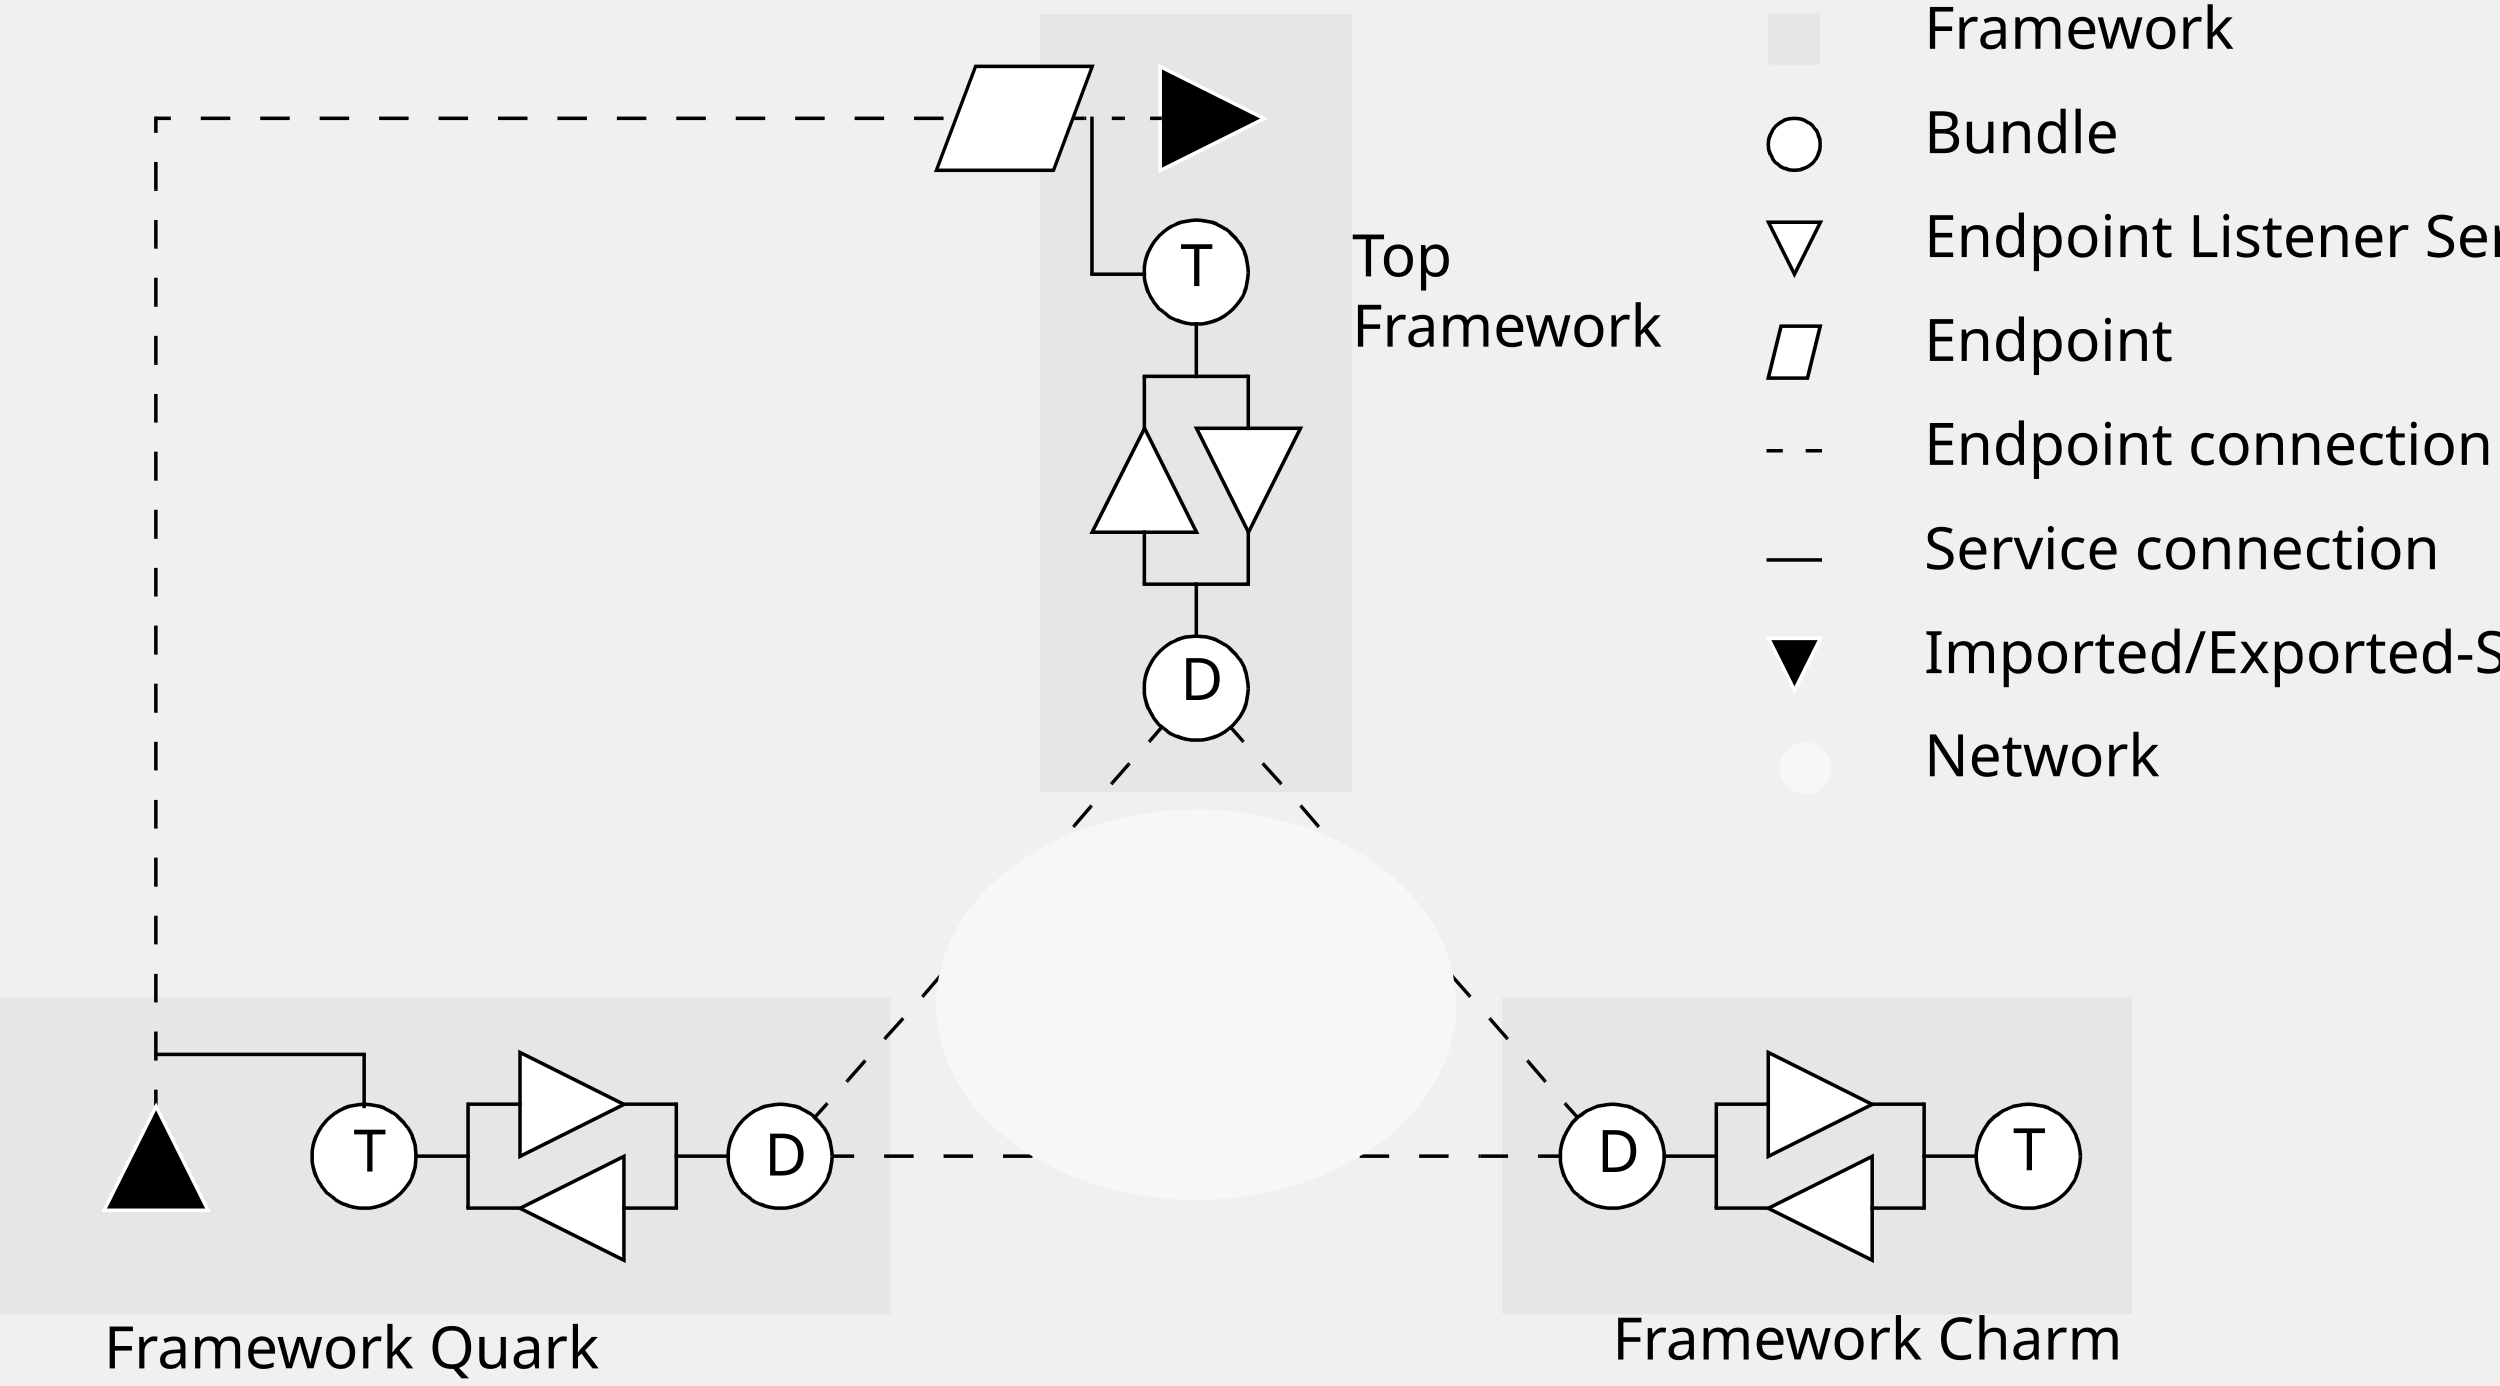
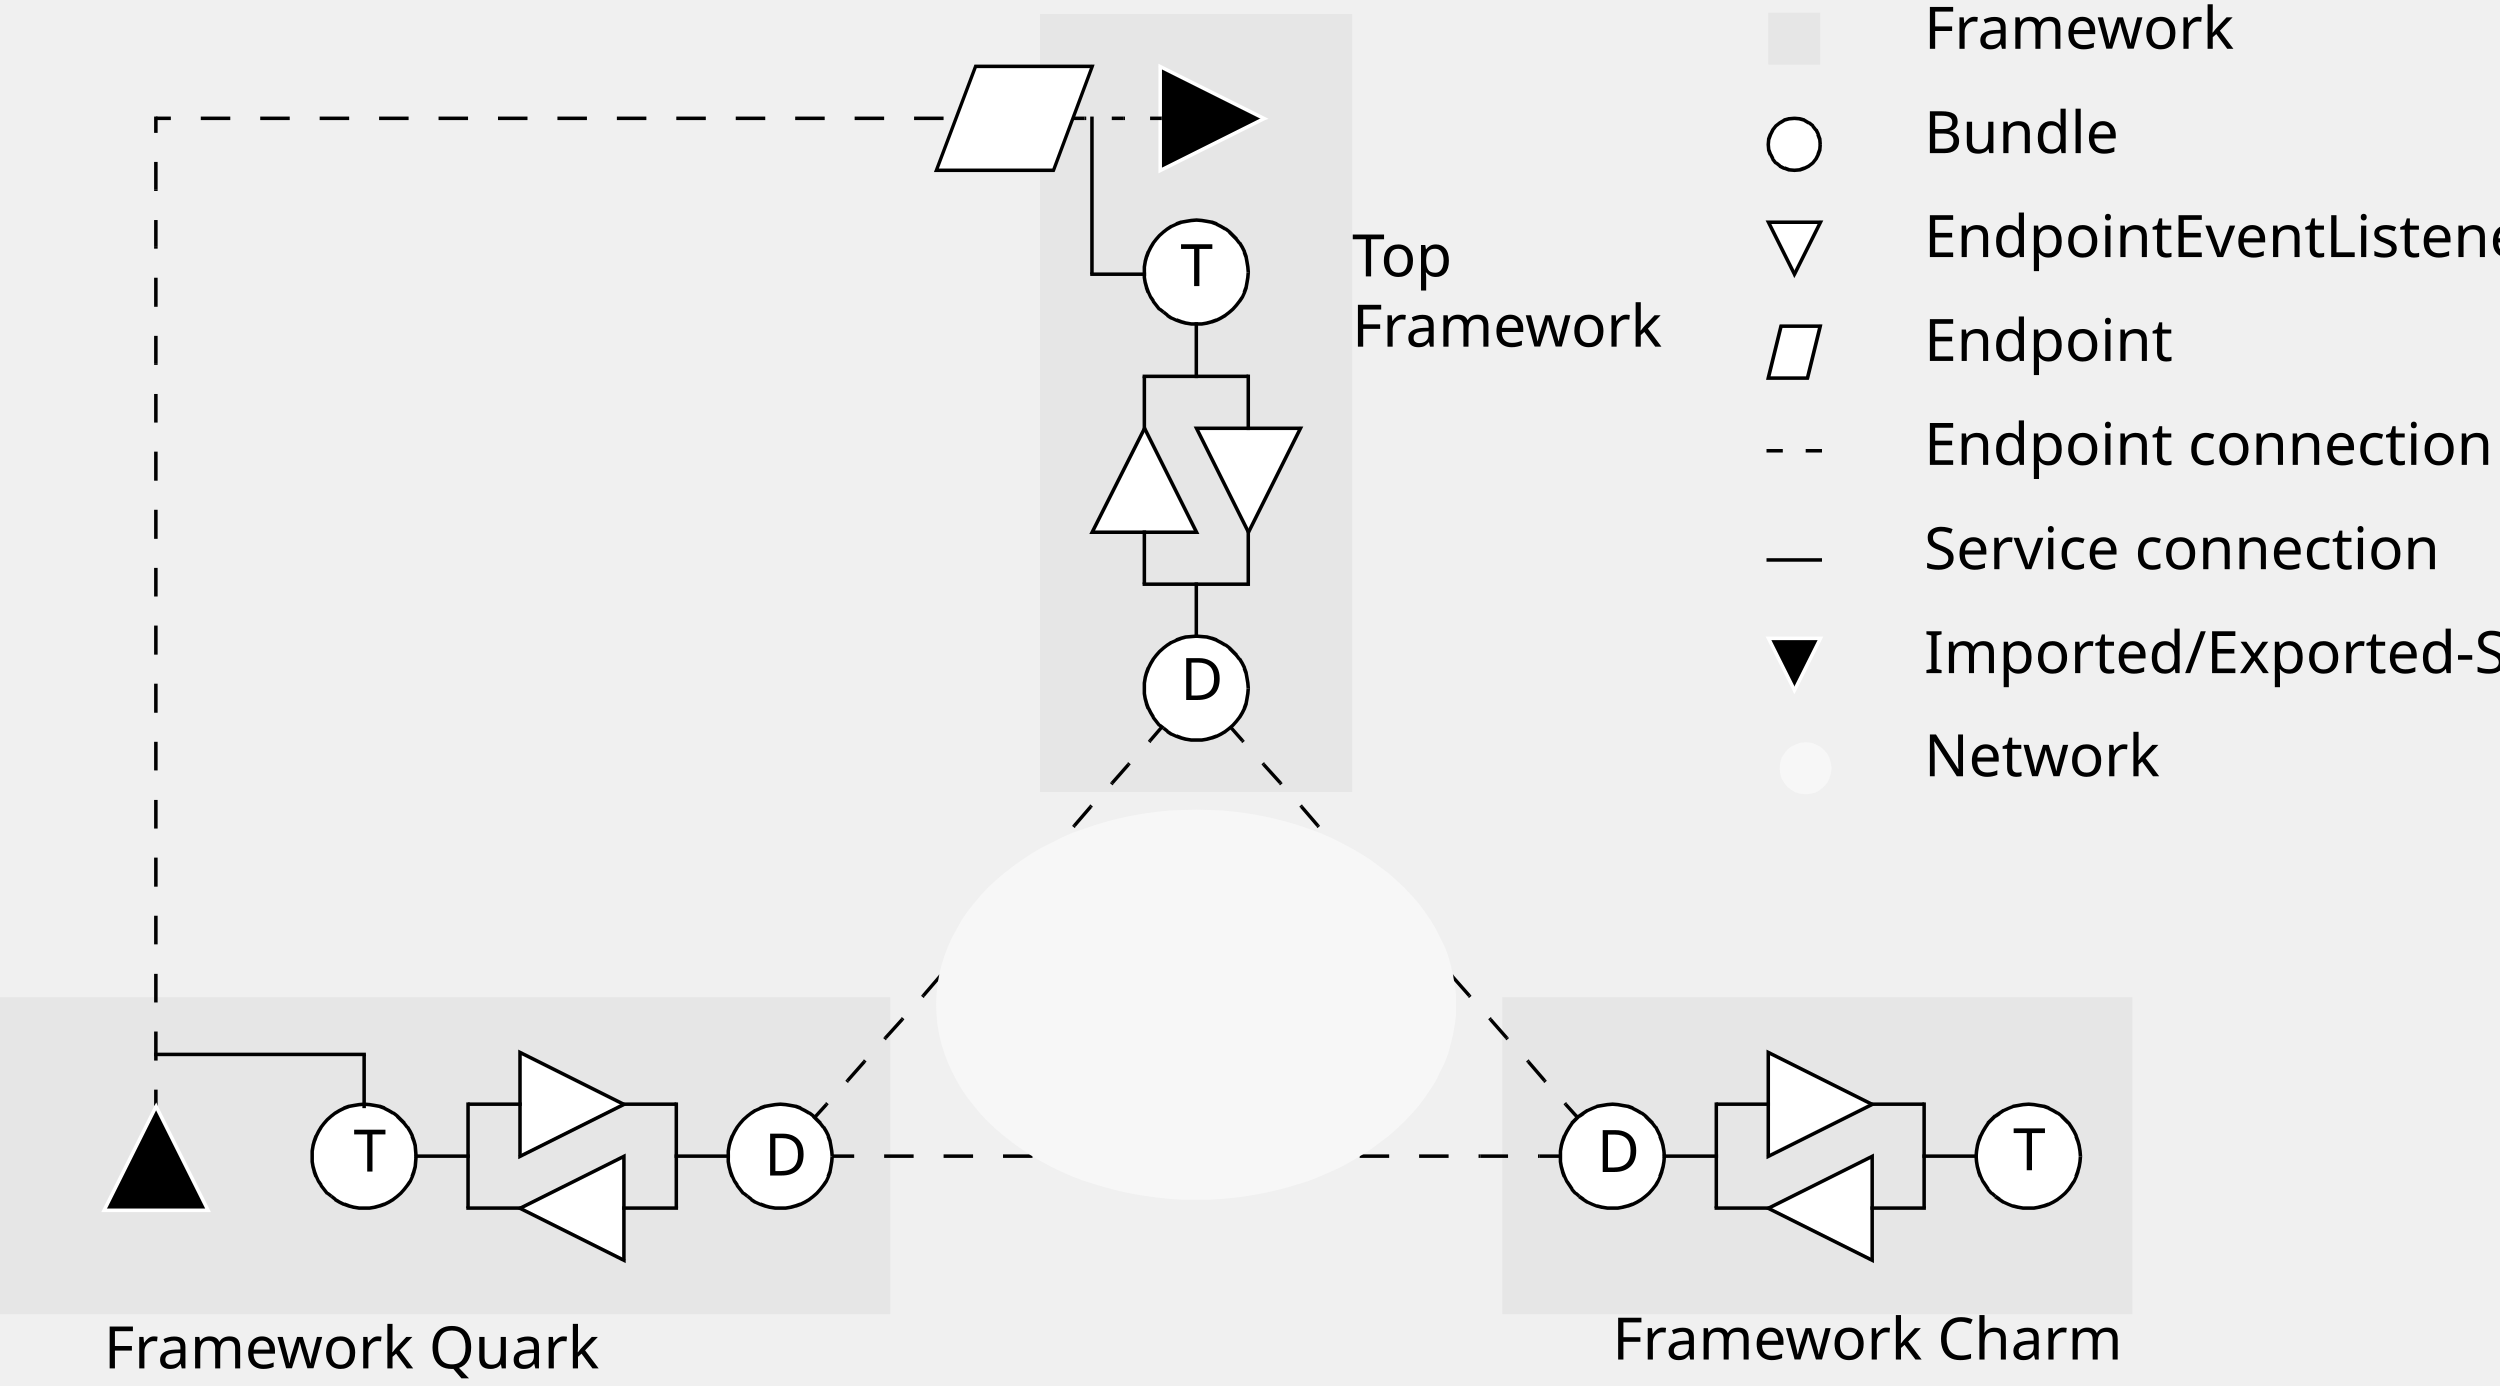
<svg xmlns="http://www.w3.org/2000/svg" version="1.1" id="Layer_1" x="0px" y="0px" width="340.672px" height="188.812px" viewBox="0 0 340.672 188.812" enable-background="new 0 0 340.672 188.812" xml:space="preserve">
  <rect x="141.72" y="1.906" fill="#E6E6E6" width="42.54" height="106.02" />
  <rect y="135.885" fill="#E6E6E6" width="121.32" height="43.2" />
  <rect x="204.72" y="135.885" fill="#E6E6E6" width="85.86" height="43.2" />
  <polyline points="163.2,93.946 163.32,93.766 162.96,93.466 162.84,93.646 " />
  <polyline points="162,95.266 161.88,95.446 161.52,95.146 161.64,94.966 " />
  <polyline points="163.2,93.946 162.84,93.646 161.64,94.966 162,95.266 " />
  <polyline points="159.12,98.505 159.24,98.326 158.88,98.025 158.76,98.206 " />
  <polyline points="156.9,101.085 156.78,101.266 156.42,100.966 156.54,100.786 " />
  <polyline points="159.12,98.505 158.76,98.206 156.54,100.786 156.9,101.085 " />
  <polyline points="153.96,104.326 154.08,104.146 153.72,103.846 153.6,104.025 " />
  <polyline points="151.74,106.846 151.62,107.025 151.26,106.726 151.38,106.545 " />
  <polyline points="153.96,104.326 153.6,104.025 151.38,106.545 151.74,106.846 " />
  <polyline points="148.8,110.085 148.92,109.906 148.56,109.605 148.44,109.786 " />
  <polyline points="146.58,112.666 146.46,112.846 146.1,112.545 146.22,112.366 " />
  <polyline points="148.8,110.085 148.44,109.786 146.22,112.366 146.58,112.666 " />
  <polyline points="143.7,115.906 143.82,115.726 143.46,115.426 143.34,115.605 " />
  <polyline points="141.42,118.426 141.3,118.605 140.94,118.306 141.06,118.125 " />
  <polyline points="143.7,115.906 143.34,115.605 141.06,118.125 141.42,118.426 " />
  <polyline points="138.54,121.666 138.66,121.485 138.3,121.186 138.18,121.366 " />
  <polyline points="136.26,124.246 136.14,124.426 135.78,124.125 135.9,123.946 " />
  <polyline points="138.54,121.666 138.18,121.366 135.9,123.946 136.26,124.246 " />
  <polyline points="133.38,127.485 133.5,127.306 133.14,127.005 133.02,127.186 " />
  <polyline points="131.16,130.005 131.04,130.186 130.68,129.885 130.8,129.706 " />
  <polyline points="133.38,127.485 133.02,127.186 130.8,129.706 131.16,130.005 " />
  <polyline points="128.22,133.246 128.34,133.065 127.98,132.766 127.86,132.946 " />
  <polyline points="126,135.826 125.88,136.005 125.52,135.706 125.64,135.525 " />
  <polyline points="128.22,133.246 127.86,132.946 125.64,135.525 126,135.826 " />
  <polyline points="123.12,139.065 123.24,138.885 122.88,138.586 122.76,138.766 " />
  <polyline points="120.84,141.586 120.72,141.766 120.36,141.466 120.48,141.285 " />
  <polyline points="123.12,139.065 122.76,138.766 120.48,141.285 120.84,141.586 " />
  <polyline points="117.96,144.825 118.08,144.646 117.72,144.346 117.6,144.525 " />
  <polyline points="115.68,147.405 115.56,147.586 115.2,147.285 115.32,147.105 " />
  <polyline points="117.96,144.825 117.6,144.525 115.32,147.105 115.68,147.405 " />
  <polyline points="112.8,150.646 112.92,150.466 112.56,150.166 112.44,150.346 " />
  <polyline points="110.52,153.166 110.4,153.346 110.04,153.046 110.16,152.865 " />
  <polyline points="112.8,150.646 112.44,150.346 110.16,152.865 110.52,153.166 " />
  <polyline points="107.64,156.405 107.76,156.226 107.4,155.926 107.28,156.105 " />
  <polyline points="106.5,157.726 106.38,157.905 106.02,157.605 106.14,157.426 " />
  <polyline points="107.64,156.405 107.28,156.105 106.14,157.426 106.5,157.726 " />
  <rect x="106.08" y="157.306" width="2.22" height="0.479" />
  <rect x="112.38" y="157.306" width="4.02" height="0.479" />
  <rect x="120.48" y="157.306" width="4.02" height="0.479" />
  <rect x="128.58" y="157.306" width="4.02" height="0.479" />
  <rect x="136.68" y="157.306" width="4.02" height="0.479" />
  <rect x="144.78" y="157.306" width="4.02" height="0.479" />
  <rect x="152.88" y="157.306" width="4.02" height="0.479" />
  <rect x="160.98" y="157.306" width="4.02" height="0.479" />
  <rect x="169.081" y="157.306" width="4.02" height="0.479" />
  <rect x="177.18" y="157.306" width="4.02" height="0.479" />
  <rect x="185.28" y="157.306" width="4.021" height="0.479" />
  <rect x="193.379" y="157.306" width="4.021" height="0.479" />
  <rect x="201.48" y="157.306" width="0.24" height="0.479" />
  <rect x="201.72" y="157.306" width="3.78" height="0.479" />
  <rect x="209.581" y="157.306" width="0.239" height="0.479" />
  <rect x="209.82" y="157.306" width="3.78" height="0.479" />
  <rect x="217.68" y="157.306" width="0.24" height="0.479" />
  <rect x="217.92" y="157.306" width="2.039" height="0.479" />
  <polyline points="219.542,157.726 219.661,157.905 220.02,157.605 219.9,157.426 " />
  <polyline points="218.34,156.405 218.22,156.226 218.581,155.926 218.7,156.105 " />
  <polyline points="219.542,157.726 219.9,157.426 218.7,156.105 218.34,156.405 " />
  <polyline points="215.459,153.166 215.581,153.346 215.94,153.046 215.82,152.865 " />
  <polyline points="213.18,150.646 213.06,150.466 213.42,150.166 213.542,150.346 " />
  <polyline points="215.459,153.166 215.82,152.865 213.542,150.346 213.18,150.646 " />
  <polyline points="210.299,147.405 210.42,147.586 210.78,147.285 210.661,147.105 " />
  <polyline points="208.081,144.825 207.959,144.646 208.32,144.346 208.44,144.525 " />
  <polyline points="210.299,147.405 210.661,147.105 208.44,144.525 208.081,144.825 " />
  <polyline points="205.14,141.586 205.26,141.766 205.622,141.466 205.5,141.285 " />
  <polyline points="202.92,139.065 202.799,138.885 203.161,138.586 203.28,138.766 " />
  <polyline points="205.14,141.586 205.5,141.285 203.28,138.766 202.92,139.065 " />
  <polyline points="200.042,135.826 200.161,136.005 200.52,135.706 200.4,135.525 " />
  <polyline points="197.76,133.246 197.64,133.065 198,132.766 198.122,132.946 " />
  <polyline points="200.042,135.826 200.4,135.525 198.122,132.946 197.76,133.246 " />
  <polyline points="194.879,130.005 195,130.186 195.36,129.885 195.241,129.706 " />
  <polyline points="192.6,127.485 192.48,127.306 192.84,127.005 192.959,127.186 " />
  <polyline points="194.879,130.005 195.241,129.706 192.959,127.186 192.6,127.485 " />
  <polyline points="189.72,124.246 189.84,124.426 190.2,124.125 190.081,123.946 " />
  <polyline points="187.5,121.666 187.379,121.485 187.741,121.186 187.86,121.366 " />
  <polyline points="189.72,124.246 190.081,123.946 187.86,121.366 187.5,121.666 " />
  <polyline points="184.56,118.426 184.68,118.605 185.042,118.306 184.92,118.125 " />
  <polyline points="182.34,115.906 182.22,115.726 182.581,115.426 182.7,115.605 " />
  <polyline points="184.56,118.426 184.92,118.125 182.7,115.605 182.34,115.906 " />
  <polyline points="179.4,112.666 179.52,112.846 179.879,112.545 179.76,112.366 " />
  <polyline points="177.18,110.085 177.06,109.906 177.42,109.605 177.542,109.786 " />
  <polyline points="179.4,112.666 179.76,112.366 177.542,109.786 177.18,110.085 " />
  <polyline points="174.299,106.846 174.42,107.025 174.78,106.726 174.661,106.545 " />
  <polyline points="172.02,104.326 171.9,104.146 172.26,103.846 172.379,104.025 " />
  <polyline points="174.299,106.846 174.661,106.545 172.379,104.025 172.02,104.326 " />
  <polyline points="169.14,101.085 169.26,101.266 169.621,100.966 169.5,100.786 " />
  <polyline points="166.86,98.505 166.74,98.326 167.1,98.025 167.22,98.206 " />
  <polyline points="169.14,101.085 169.5,100.786 167.22,98.206 166.86,98.505 " />
  <polyline points="163.98,95.266 164.1,95.446 164.46,95.146 164.34,94.966 " />
  <polyline points="162.84,93.946 162.72,93.766 163.08,93.466 163.2,93.646 " />
  <polyline points="163.98,95.266 164.34,94.966 163.2,93.646 162.84,93.946 " />
  <polyline fill="#FFFFFF" points="283.5,157.546 283.44,156.825 283.32,156.105 283.14,155.445 282.9,154.785 282.6,154.186   282.241,153.586 281.879,153.046 280.92,152.086 280.379,151.666 279.78,151.306 279.18,151.006 278.52,150.766 277.799,150.646   277.14,150.525 276.42,150.466 275.64,150.525 274.98,150.646 274.26,150.766 273.661,151.006 273,151.306 272.459,151.666   271.86,152.086 270.9,153.046 270.542,153.586 270.18,154.186 269.879,154.785 269.64,155.445 269.459,156.105 269.34,156.825   269.28,157.546 269.34,158.266 269.459,158.985 269.64,159.646 269.879,160.306 270.18,160.966 270.9,162.046 271.379,162.586   271.86,163.006 272.459,163.426 273,163.785 273.661,164.086 274.26,164.325 274.98,164.506 275.64,164.626 277.14,164.626   277.799,164.506 278.52,164.325 279.18,164.086 279.78,163.785 280.379,163.426 280.92,163.006 281.4,162.586 281.879,162.046   282.6,160.966 282.9,160.306 283.14,159.646 283.32,158.985 283.44,158.266 283.5,157.546 " />
  <polyline points="283.26,157.605 283.2,156.885 283.081,156.166 282.9,155.506 282.9,155.565 282.661,154.905 282.72,154.905   282.42,154.306 282.06,153.706 281.7,153.166 281.7,153.226 280.741,152.266 280.799,152.266 280.26,151.846 280.26,151.905   279.661,151.546 279.06,151.245 279.122,151.245 278.459,151.006 278.52,151.006 277.799,150.885 277.14,150.766 276.42,150.706   276.48,150.706 275.7,150.766 275.042,150.885 274.32,151.006 274.379,151.006 273.78,151.245 273.122,151.546 272.581,151.905   272.64,151.905 272.042,152.325 272.042,152.266 271.081,153.226 271.14,153.166 270.78,153.706 270.42,154.306 270.122,154.905   269.879,155.565 269.879,155.506 269.7,156.166 269.581,156.885 269.52,157.605 269.52,157.546 269.581,158.266 269.7,158.985   269.7,158.926 269.879,159.586 270.122,160.245 270.42,160.905 270.42,160.846 271.14,161.926 271.081,161.926 271.56,162.466   271.56,162.405 272.042,162.825 271.741,163.245 271.741,163.186 271.26,162.766 271.2,162.766 270.72,162.226 270.72,162.166   270,161.086 269.7,160.426 269.64,160.426 269.4,159.766 269.4,159.706 269.22,159.046 269.1,158.325 269.042,157.605   269.042,157.546 269.1,156.825 269.22,156.105 269.22,156.046 269.4,155.385 269.64,154.726 269.7,154.666 270,154.065   270.36,153.466 270.72,152.926 270.72,152.865 271.68,151.905 271.741,151.905 272.34,151.485 272.879,151.126 272.94,151.126   273.6,150.825 274.2,150.586 274.26,150.525 274.98,150.405 275.64,150.285 276.42,150.226 276.48,150.226 277.2,150.285   277.86,150.405 278.581,150.525 278.64,150.525 279.299,150.766 279.299,150.825 279.9,151.126 280.5,151.485 280.56,151.485   281.1,151.905 282.122,152.926 282.48,153.466 282.84,154.065 283.14,154.666 283.14,154.726 283.379,155.385 283.56,156.046   283.56,156.105 283.68,156.825 283.741,157.546 " />
  <polyline points="272.042,162.825 272.64,163.245 272.581,163.245 273.122,163.605 273.78,163.905 274.379,164.146 274.32,164.086   275.042,164.266 275.7,164.385 275.64,164.385 277.14,164.385 277.799,164.266 277.741,164.266 278.459,164.086 279.122,163.846   279.06,163.905 279.661,163.605 280.26,163.245 280.799,162.825 281.28,162.405 281.22,162.466 281.7,161.926 282.42,160.846   282.42,160.905 282.72,160.245 282.661,160.245 282.9,159.586 283.081,158.926 283.081,158.985 283.2,158.266 283.26,157.546   283.26,157.605 283.741,157.546 283.741,157.605 283.68,158.325 283.56,159.046 283.379,159.706 283.379,159.766 283.14,160.426   282.84,161.086 282.122,162.166 282.06,162.226 281.581,162.766 281.1,163.186 280.56,163.605 280.5,163.666 279.9,164.025   279.299,164.325 278.64,164.565 278.581,164.565 277.86,164.745 277.2,164.865 275.64,164.865 274.98,164.745 274.92,164.745   274.2,164.565 273.6,164.325 272.94,164.025 272.879,164.025 272.34,163.666 271.741,163.245 " />
  <polyline fill="#FFFFFF" points="113.4,157.546 113.34,156.825 113.22,156.105 113.1,155.445 112.86,154.785 112.56,154.186   112.2,153.586 111.78,153.046 110.82,152.086 110.28,151.666 109.68,151.306 109.08,151.006 108.42,150.766 107.76,150.646   107.04,150.525 106.32,150.466 105.6,150.525 104.88,150.646 104.22,150.766 103.56,151.006 102.9,151.306 102.36,151.666   101.82,152.086 101.28,152.565 100.86,153.046 100.44,153.586 100.08,154.186 99.78,154.785 99.54,155.445 99.36,156.105   99.24,156.825 99.24,158.266 99.36,158.985 99.54,159.646 99.78,160.306 100.08,160.966 100.44,161.506 101.28,162.586   102.36,163.426 102.9,163.785 103.56,164.086 104.22,164.325 104.88,164.506 105.6,164.626 107.04,164.626 107.76,164.506   108.42,164.325 109.08,164.086 109.68,163.785 110.28,163.426 110.82,163.006 111.3,162.586 111.78,162.046 112.2,161.506   112.56,160.966 112.86,160.306 113.1,159.646 113.22,158.985 113.34,158.266 113.4,157.546 " />
  <polyline points="113.16,157.605 113.1,156.885 112.98,156.166 112.86,155.506 112.86,155.565 112.62,154.905 112.68,154.905   112.38,154.306 112.02,153.706 112.02,153.766 111.6,153.226 110.64,152.266 110.7,152.266 110.16,151.846 110.16,151.905   109.56,151.546 108.96,151.245 109.02,151.245 108.36,151.006 108.42,151.006 107.76,150.885 107.04,150.766 106.32,150.706   106.38,150.706 105.66,150.766 104.94,150.885 104.28,151.006 104.34,151.006 103.68,151.245 103.02,151.546 102.48,151.905   102.54,151.846 102,152.266 101.46,152.745 101.04,153.226 100.62,153.766 100.68,153.706 100.32,154.306 100.02,154.905   99.78,155.565 99.78,155.506 99.6,156.166 99.48,156.885 99.48,156.825 99.48,158.266 99.6,158.985 99.6,158.926 99.78,159.586   100.02,160.245 100.32,160.905 100.32,160.846 100.68,161.385 100.62,161.385 101.46,162.466 101.46,162.405 102,162.825   101.7,163.186 101.16,162.766 101.1,162.766 100.26,161.686 100.26,161.626 99.9,161.086 99.6,160.426 99.54,160.426 99.3,159.766   99.3,159.706 99.12,159.046 99,158.325 99,156.825 99.12,156.105 99.12,156.046 99.3,155.385 99.54,154.726 99.6,154.666   99.9,154.065 100.26,153.466 100.68,152.926 101.1,152.445 101.16,152.385 101.7,151.905 102.24,151.485 102.78,151.126   102.84,151.126 103.5,150.825 103.5,150.766 104.16,150.525 104.22,150.525 104.88,150.405 105.6,150.285 106.32,150.226   106.38,150.226 107.1,150.285 107.82,150.405 108.48,150.525 108.54,150.525 109.2,150.766 109.2,150.825 109.8,151.126   110.4,151.485 110.46,151.485 111,151.905 111.96,152.865 111.96,152.926 112.38,153.466 112.44,153.466 112.8,154.065   113.1,154.666 113.1,154.726 113.34,155.385 113.34,155.445 113.46,156.105 113.58,156.825 113.64,157.546 " />
  <polyline points="102,162.825 102.54,163.245 102.48,163.245 103.02,163.605 103.68,163.905 103.68,163.846 104.34,164.086   104.28,164.086 104.94,164.266 105.66,164.385 105.6,164.385 107.04,164.385 107.76,164.266 107.7,164.266 108.36,164.086   109.02,163.846 108.96,163.905 109.56,163.605 110.16,163.245 110.7,162.825 111.18,162.405 111.12,162.466 111.6,161.926   112.02,161.385 112.38,160.846 112.38,160.905 112.68,160.245 112.62,160.245 112.86,159.586 112.86,159.646 112.98,158.985   113.1,158.266 113.16,157.546 113.16,157.605 113.64,157.546 113.64,157.605 113.58,158.325 113.46,159.046 113.34,159.706   113.34,159.766 113.1,160.426 112.8,161.086 112.44,161.626 112.38,161.686 111.96,162.226 111.48,162.766 111,163.186   110.46,163.605 110.4,163.666 109.8,164.025 109.2,164.325 108.54,164.565 108.48,164.565 107.82,164.745 107.1,164.865   105.6,164.865 104.88,164.745 104.82,164.745 104.16,164.565 103.5,164.325 102.84,164.025 102.78,164.025 102.24,163.666   102.24,163.605 101.7,163.186 " />
  <polyline fill="#FFFFFF" points="226.799,157.546 226.741,156.825 226.622,156.105 226.44,155.445 226.2,154.785 225.6,153.586   225.18,153.046 224.22,152.086 223.68,151.666 223.081,151.306 222.48,151.006 221.82,150.766 221.1,150.646 220.44,150.525   219.72,150.466 219,150.525 218.28,150.646 217.56,150.766 216.959,151.006 216.299,151.306 215.76,151.666 215.161,152.086   214.2,153.046 213.84,153.586 213.48,154.186 213.18,154.785 212.94,155.445 212.76,156.105 212.64,156.825 212.64,158.266   212.76,158.985 212.94,159.646 213.18,160.306 213.48,160.966 214.2,162.046 214.68,162.586 215.161,163.006 215.76,163.426   216.299,163.785 216.959,164.086 217.56,164.325 218.28,164.506 219,164.626 220.44,164.626 221.1,164.506 221.82,164.325   222.48,164.086 223.081,163.785 223.68,163.426 224.22,163.006 224.7,162.586 225.18,162.046 225.6,161.506 225.9,160.966   226.2,160.306 226.44,159.646 226.622,158.985 226.741,158.266 226.799,157.546 " />
  <polyline points="226.56,157.605 226.5,156.885 226.379,156.166 226.2,155.506 226.2,155.565 225.959,154.905 226.02,154.905   225.42,153.706 225.42,153.766 225,153.226 224.042,152.266 224.1,152.266 223.56,151.846 223.56,151.905 222.959,151.546   222.36,151.245 222.42,151.245 221.76,151.006 221.82,151.006 221.1,150.885 220.44,150.766 219.72,150.706 219.78,150.706   219.06,150.766 217.622,151.006 217.68,151.006 217.081,151.245 216.42,151.546 215.879,151.905 215.94,151.905 215.34,152.325   215.34,152.266 214.379,153.226 214.44,153.166 214.081,153.706 213.72,154.306 213.42,154.905 213.18,155.565 213.18,155.506   213,156.166 212.879,156.885 212.879,156.825 212.879,158.266 213,158.985 213,158.926 213.18,159.586 213.42,160.245   213.72,160.905 213.72,160.846 214.44,161.926 214.379,161.926 214.86,162.466 214.86,162.405 215.34,162.825 215.042,163.245   215.042,163.186 214.56,162.766 214.5,162.766 214.02,162.226 214.02,162.166 213.299,161.086 213,160.426 212.94,160.426   212.7,159.766 212.7,159.706 212.52,159.046 212.4,158.325 212.4,156.825 212.52,156.105 212.52,156.046 212.7,155.385   212.94,154.726 213,154.666 213.299,154.065 213.661,153.466 214.02,152.926 214.02,152.865 214.98,151.905 215.042,151.905   215.64,151.485 216.18,151.126 216.241,151.126 216.9,150.825 217.5,150.586 217.56,150.525 219,150.285 219.72,150.226   219.78,150.226 220.5,150.285 221.161,150.405 221.879,150.525 221.94,150.525 222.6,150.766 222.6,150.825 223.2,151.126   223.799,151.485 223.86,151.485 224.4,151.905 225.36,152.865 225.36,152.926 225.78,153.466 225.84,153.466 226.44,154.666   226.44,154.726 226.68,155.385 226.86,156.046 226.86,156.105 226.98,156.825 227.042,157.546 " />
  <polyline points="215.34,162.825 215.94,163.245 215.879,163.245 216.42,163.605 217.081,163.905 217.68,164.146 217.622,164.086   218.34,164.266 219.06,164.385 219,164.385 220.44,164.385 221.1,164.266 221.042,164.266 221.76,164.086 222.42,163.846   222.36,163.905 222.959,163.605 223.56,163.245 224.1,162.825 224.581,162.405 224.52,162.466 225,161.926 225.42,161.385   225.72,160.846 225.72,160.905 226.02,160.245 225.959,160.245 226.2,159.586 226.379,158.926 226.379,158.985 226.5,158.266   226.56,157.546 226.56,157.605 227.042,157.546 227.042,157.605 226.98,158.325 226.86,159.046 226.68,159.706 226.68,159.766   226.44,160.426 226.14,161.086 225.84,161.626 225.78,161.686 225.36,162.226 224.879,162.766 224.4,163.186 223.86,163.605   223.799,163.666 223.2,164.025 222.6,164.325 221.94,164.565 221.879,164.565 221.161,164.745 220.5,164.865 219,164.865   218.28,164.745 218.22,164.745 217.5,164.565 216.9,164.325 216.241,164.025 216.18,164.025 215.64,163.666 215.042,163.245 " />
  <polyline fill="#FFFFFF" points="170.1,93.766 170.041,93.045 169.92,92.326 169.8,91.666 169.56,91.005 169.26,90.406   168.9,89.806 168.48,89.266 167.52,88.306 166.98,87.885 166.38,87.525 165.78,87.226 165.12,86.985 164.46,86.806 163.02,86.686   161.58,86.806 160.92,86.985 160.26,87.226 159.6,87.525 159.06,87.885 158.52,88.306 157.98,88.786 157.56,89.266 157.14,89.806   156.78,90.406 156.48,91.005 156.24,91.666 156.06,92.326 155.94,93.045 155.94,94.485 156.06,95.206 156.24,95.866 156.48,96.525   156.78,97.125 157.14,97.726 157.98,98.806 159.06,99.646 159.6,100.005 160.26,100.306 160.92,100.545 161.58,100.726   162.3,100.846 163.74,100.846 164.46,100.726 165.12,100.545 165.78,100.306 166.38,100.005 166.98,99.646 167.52,99.226   168,98.806 168.48,98.266 168.9,97.726 169.26,97.125 169.56,96.525 169.8,95.866 169.92,95.206 170.041,94.485 170.1,93.766 " />
  <polyline points="169.86,93.826 169.8,93.105 169.68,92.385 169.56,91.726 169.56,91.786 169.32,91.125 169.38,91.125   169.081,90.525 168.72,89.926 168.72,89.985 168.3,89.446 167.34,88.485 167.4,88.485 166.86,88.065 166.86,88.125 166.26,87.766   165.661,87.466 165.72,87.466 165.06,87.226 164.4,87.045 164.46,87.045 163.02,86.926 163.08,86.926 161.64,87.045 160.98,87.226   161.04,87.226 160.38,87.466 159.72,87.766 159.18,88.125 159.24,88.065 158.7,88.485 158.16,88.966 157.74,89.446 157.32,89.985   157.38,89.926 157.02,90.525 156.72,91.125 156.48,91.786 156.48,91.726 156.3,92.385 156.18,93.105 156.18,93.045 156.18,94.485   156.3,95.206 156.3,95.146 156.48,95.806 156.72,96.466 156.72,96.406 157.02,97.005 157.38,97.605 157.32,97.605 158.16,98.686   158.16,98.625 158.7,99.045 158.4,99.406 157.86,98.985 157.8,98.985 156.96,97.906 156.96,97.846 156.6,97.246 156.3,96.646   156.24,96.646 156,95.985 156,95.926 155.82,95.266 155.7,94.545 155.7,93.045 155.82,92.326 155.82,92.266 156,91.605   156.24,90.946 156.3,90.885 156.6,90.286 156.96,89.686 157.38,89.146 157.8,88.666 157.86,88.605 158.4,88.125 158.94,87.706   159.48,87.346 159.54,87.346 160.2,87.045 160.2,86.985 160.86,86.746 161.52,86.565 161.58,86.565 163.02,86.446 163.08,86.446   164.52,86.565 165.18,86.746 165.24,86.746 165.9,86.985 165.9,87.045 166.5,87.346 167.1,87.706 167.161,87.706 167.7,88.125   168.661,89.085 168.661,89.146 169.081,89.686 169.14,89.686 169.5,90.286 169.8,90.885 169.8,90.946 170.041,91.605   170.041,91.666 170.161,92.326 170.28,93.045 170.34,93.766 " />
  <polyline points="158.7,99.045 159.24,99.466 159.18,99.466 159.72,99.826 160.38,100.125 160.38,100.065 161.04,100.306   160.98,100.306 161.64,100.485 162.36,100.605 162.3,100.605 163.74,100.605 164.46,100.485 164.4,100.485 165.06,100.306   165.72,100.065 165.661,100.125 166.26,99.826 166.86,99.466 167.4,99.045 167.88,98.625 167.82,98.686 168.3,98.146 168.72,97.605   169.081,97.005 169.38,96.406 169.32,96.466 169.56,95.806 169.56,95.866 169.68,95.206 169.8,94.485 169.86,93.766 169.86,93.826   170.34,93.766 170.34,93.826 170.28,94.545 170.161,95.266 170.041,95.926 170.041,95.985 169.8,96.646 169.5,97.246 169.14,97.846   169.081,97.906 168.661,98.446 168.18,98.985 167.7,99.406 167.161,99.826 167.1,99.885 166.5,100.246 165.9,100.545   165.24,100.786 165.18,100.786 164.52,100.966 163.8,101.085 162.3,101.085 161.58,100.966 161.52,100.966 160.86,100.786   160.2,100.545 159.54,100.246 159.48,100.246 158.94,99.885 158.94,99.826 158.4,99.406 " />
  <polyline fill="#FFFFFF" points="56.7,157.546 56.58,156.105 56.4,155.445 56.16,154.785 55.86,154.186 55.5,153.586 55.08,153.046   54.12,152.086 53.58,151.666 52.98,151.306 52.38,151.006 51.72,150.766 51.06,150.646 50.34,150.525 49.62,150.466 48.9,150.525   48.18,150.646 47.52,150.766 46.86,151.006 46.26,151.306 45.66,151.666 45.12,152.086 44.58,152.565 44.16,153.046 43.74,153.586   43.38,154.186 43.08,154.785 42.84,155.445 42.66,156.105 42.54,156.825 42.54,158.266 42.66,158.985 42.84,159.646 43.08,160.306   43.38,160.966 43.74,161.506 44.58,162.586 45.66,163.426 46.26,163.785 46.86,164.086 47.52,164.325 48.18,164.506 48.9,164.626   50.34,164.626 51.06,164.506 51.72,164.325 52.38,164.086 52.98,163.785 53.58,163.426 54.12,163.006 54.6,162.586 55.08,162.046   55.5,161.506 55.86,160.966 56.16,160.306 56.4,159.646 56.58,158.985 56.7,157.546 " />
  <polyline points="56.46,157.605 56.34,156.166 56.16,155.506 56.16,155.565 55.92,154.905 55.98,154.905 55.68,154.306   55.32,153.706 55.32,153.766 54.9,153.226 53.94,152.266 54,152.266 53.46,151.846 53.46,151.905 52.86,151.546 52.26,151.245   52.32,151.245 51.66,151.006 51.72,151.006 51.06,150.885 50.34,150.766 49.62,150.706 49.68,150.706 48.96,150.766 48.24,150.885   47.58,151.006 47.64,151.006 46.98,151.245 46.38,151.546 45.78,151.905 45.84,151.846 45.3,152.266 44.76,152.745 44.34,153.226   43.92,153.766 43.98,153.706 43.62,154.306 43.32,154.905 43.08,155.565 43.08,155.506 42.9,156.166 42.78,156.885 42.78,156.825   42.78,158.266 42.9,158.985 42.9,158.926 43.08,159.586 43.32,160.245 43.62,160.905 43.62,160.846 43.98,161.385 43.92,161.385   44.76,162.466 44.76,162.405 45.3,162.825 45,163.186 44.46,162.766 44.4,162.766 43.56,161.686 43.56,161.626 43.2,161.086   42.9,160.426 42.84,160.426 42.6,159.766 42.6,159.706 42.42,159.046 42.3,158.325 42.3,156.825 42.42,156.105 42.42,156.046   42.6,155.385 42.84,154.726 42.9,154.666 43.2,154.065 43.56,153.466 43.98,152.926 44.4,152.445 44.46,152.385 45,151.905   45.54,151.485 46.14,151.126 46.74,150.825 46.8,150.766 47.46,150.525 47.52,150.525 48.18,150.405 48.9,150.285 49.62,150.226   49.68,150.226 50.4,150.285 51.12,150.405 51.78,150.525 51.84,150.525 52.5,150.766 52.5,150.825 53.1,151.126 53.7,151.485   53.76,151.485 54.3,151.905 55.26,152.865 55.26,152.926 55.68,153.466 55.74,153.466 56.1,154.065 56.4,154.666 56.4,154.726   56.64,155.385 56.82,156.046 56.82,156.105 56.94,157.546 " />
  <polyline points="45.3,162.825 45.84,163.245 45.78,163.245 46.38,163.605 46.98,163.905 46.98,163.846 47.64,164.086   47.58,164.086 48.24,164.266 48.96,164.385 48.9,164.385 50.34,164.385 51.06,164.266 51,164.266 51.66,164.086 52.32,163.846   52.26,163.905 52.86,163.605 53.46,163.245 54,162.825 54.48,162.405 54.42,162.466 54.9,161.926 55.32,161.385 55.68,160.846   55.68,160.905 55.98,160.245 55.92,160.245 56.16,159.586 56.34,158.926 56.34,158.985 56.46,157.546 56.46,157.605 56.94,157.546   56.94,157.605 56.82,159.046 56.64,159.706 56.64,159.766 56.4,160.426 56.1,161.086 55.74,161.626 55.68,161.686 55.26,162.226   54.78,162.766 54.3,163.186 53.76,163.605 53.7,163.666 53.1,164.025 52.5,164.325 51.84,164.565 51.78,164.565 51.12,164.745   50.4,164.865 48.9,164.865 48.18,164.745 48.12,164.745 47.46,164.565 46.8,164.325 46.74,164.325 46.14,164.025 45.54,163.666   45.54,163.605 45,163.186 " />
  <polyline fill="#FFFFFF" points="255.122,171.706 255.122,157.546 240.959,164.626 " />
  <polyline points="254.879,171.706 254.879,157.546 255,157.365 255.241,157.785 241.081,164.865 240.84,164.865 240.36,164.626   240.84,164.445 255.36,157.186 255.36,171.706 " />
  <polyline points="241.081,164.445 255.241,171.525 255.36,171.706 255.36,172.126 240.84,164.865 " />
  <polyline fill="#FFFFFF" points="240.959,157.546 240.959,143.385 255.122,150.466 " />
  <polyline points="240.72,157.546 240.72,143.025 255.241,150.285 255.72,150.466 255.241,150.706 255,150.706 240.84,143.626   241.081,143.206 241.2,143.385 241.2,157.546 " />
  <polyline points="255.241,150.706 240.72,157.966 240.72,157.546 240.84,157.365 255,150.285 " />
  <polyline fill="#FFFFFF" points="170.1,37.065 170.041,36.346 169.92,35.625 169.8,34.966 169.56,34.306 169.26,33.706   168.9,33.105 168.48,32.565 167.52,31.605 166.98,31.186 166.38,30.826 165.78,30.525 165.12,30.286 164.46,30.166 163.74,30.045   163.02,29.985 162.3,30.045 161.58,30.166 160.92,30.286 160.26,30.525 159.6,30.826 159.06,31.186 158.52,31.605 157.98,32.085   157.56,32.565 157.14,33.105 156.78,33.706 156.48,34.306 156.24,34.966 156.06,35.625 155.94,36.346 155.94,37.786 156.06,38.505   156.24,39.166 156.48,39.826 156.78,40.485 157.14,41.025 157.98,42.105 159.06,42.946 159.6,43.306 160.26,43.605 160.92,43.846   161.58,44.025 162.3,44.146 163.74,44.146 164.46,44.025 165.12,43.846 165.78,43.605 166.38,43.306 166.98,42.946 167.52,42.525   168,42.105 168.48,41.565 168.9,41.025 169.26,40.485 169.56,39.826 169.8,39.166 169.92,38.505 170.041,37.786 170.1,37.065 " />
  <polyline points="169.86,37.125 169.8,36.406 169.68,35.686 169.56,35.025 169.56,35.085 169.32,34.426 169.38,34.426   169.081,33.826 168.72,33.226 168.72,33.286 168.3,32.746 167.34,31.786 167.4,31.786 166.86,31.366 166.86,31.426 166.26,31.065   165.661,30.766 165.72,30.766 165.06,30.525 165.12,30.525 164.46,30.406 163.74,30.286 163.02,30.226 163.08,30.226 162.36,30.286   161.64,30.406 160.98,30.525 161.04,30.525 160.38,30.766 159.72,31.065 159.18,31.426 159.24,31.366 158.7,31.786 158.16,32.266   157.74,32.746 157.32,33.286 157.38,33.226 157.02,33.826 156.72,34.426 156.48,35.085 156.48,35.025 156.3,35.686 156.18,36.406   156.18,36.346 156.18,37.786 156.3,38.505 156.3,38.446 156.48,39.105 156.72,39.766 157.02,40.426 157.02,40.366 157.38,40.906   157.32,40.906 158.16,41.985 158.16,41.926 158.7,42.346 158.4,42.706 157.86,42.286 157.8,42.286 156.96,41.206 156.96,41.146   156.6,40.605 156.3,39.946 156.24,39.946 156,39.286 156,39.226 155.82,38.565 155.7,37.846 155.7,36.346 155.82,35.625   155.82,35.565 156,34.906 156.24,34.246 156.3,34.186 156.6,33.585 156.96,32.985 157.38,32.446 157.8,31.966 157.86,31.906   158.4,31.426 158.94,31.005 159.48,30.646 159.54,30.646 160.2,30.346 160.2,30.286 160.86,30.045 160.92,30.045 161.58,29.926   162.3,29.806 163.02,29.746 163.08,29.746 163.8,29.806 164.52,29.926 165.18,30.045 165.24,30.045 165.9,30.286 165.9,30.346   166.5,30.646 167.1,31.005 167.161,31.005 167.7,31.426 168.661,32.385 168.661,32.446 169.081,32.985 169.14,32.985 169.5,33.585   169.8,34.186 169.8,34.246 170.041,34.906 170.041,34.966 170.161,35.625 170.28,36.346 170.34,37.065 " />
  <polyline points="158.7,42.346 159.24,42.766 159.18,42.766 159.72,43.125 160.38,43.426 160.38,43.366 161.04,43.605   160.98,43.605 161.64,43.786 162.36,43.906 162.3,43.906 163.74,43.906 164.46,43.786 164.4,43.786 165.06,43.605 165.72,43.366   165.661,43.426 166.26,43.125 166.86,42.766 167.4,42.346 167.88,41.926 167.82,41.985 168.3,41.446 168.72,40.906 169.081,40.366   169.081,40.426 169.38,39.766 169.32,39.766 169.56,39.105 169.56,39.166 169.68,38.505 169.8,37.786 169.86,37.065 169.86,37.125   170.34,37.065 170.34,37.125 170.28,37.846 170.161,38.565 170.041,39.226 170.041,39.286 169.8,39.946 169.5,40.605 169.14,41.146   169.081,41.206 168.661,41.746 168.18,42.286 167.7,42.706 167.161,43.125 167.1,43.186 166.5,43.545 165.9,43.846 165.24,44.085   165.18,44.085 164.52,44.266 163.8,44.385 162.3,44.385 161.58,44.266 161.52,44.266 160.86,44.085 160.2,43.846 159.54,43.545   159.48,43.545 158.94,43.186 158.94,43.125 158.4,42.706 " />
  <rect x="233.64" y="164.385" width="7.56" height="0.479" />
  <rect x="233.64" y="150.226" width="0.479" height="14.399" />
  <rect x="233.879" y="150.226" width="7.32" height="0.479" />
  <rect x="254.879" y="164.385" width="7.561" height="0.479" />
  <rect x="261.959" y="150.226" width="0.479" height="14.399" />
  <rect x="254.879" y="150.226" width="7.32" height="0.479" />
  <rect x="261.959" y="157.306" width="7.561" height="0.479" />
  <rect x="226.56" y="157.306" width="7.562" height="0.479" />
  <polyline fill="#FFFFFF" points="85.02,171.706 85.02,157.546 70.86,164.626 " />
  <polyline points="84.78,171.706 84.78,157.546 84.9,157.365 85.14,157.785 70.98,164.865 70.74,164.865 70.26,164.626   70.74,164.445 85.26,157.186 85.26,171.706 " />
  <polyline points="70.98,164.445 85.14,171.525 85.26,171.706 85.26,172.126 70.74,164.865 " />
  <polyline fill="#FFFFFF" points="70.86,157.546 70.86,143.385 85.02,150.466 " />
  <polyline points="70.62,157.546 70.62,143.025 85.14,150.285 85.62,150.466 85.14,150.706 84.9,150.706 70.74,143.626   70.98,143.206 71.1,143.385 71.1,157.546 " />
  <polyline points="85.14,150.706 70.62,157.966 70.62,157.546 70.74,157.365 84.9,150.285 " />
  <rect x="63.54" y="164.385" width="7.56" height="0.479" />
  <rect x="63.54" y="150.226" width="0.48" height="14.399" />
  <rect x="63.78" y="150.226" width="7.32" height="0.479" />
  <rect x="84.78" y="164.385" width="7.62" height="0.479" />
  <rect x="91.92" y="150.226" width="0.48" height="14.399" />
  <rect x="84.78" y="150.226" width="7.38" height="0.479" />
  <rect x="91.92" y="157.306" width="7.56" height="0.479" />
  <rect x="56.46" y="157.306" width="7.56" height="0.479" />
  <polyline fill="#FFFFFF" points="177.18,58.366 163.02,58.366 170.1,72.525 " />
  <polyline points="177.18,58.605 163.02,58.605 162.84,58.485 163.26,58.246 170.34,72.406 170.34,72.646 170.1,73.065   169.92,72.646 162.66,58.125 177.18,58.125 " />
  <polyline points="169.92,72.406 177,58.246 177.18,58.125 177.6,58.125 170.34,72.646 " />
  <polyline fill="#FFFFFF" points="163.02,72.525 148.8,72.525 155.94,58.366 " />
  <polyline points="163.02,72.766 148.44,72.766 148.62,72.406 155.76,58.246 155.94,57.826 156.18,58.246 156.18,58.485   149.04,72.646 148.62,72.406 148.8,72.286 163.02,72.286 " />
  <polyline points="156.18,58.246 163.44,72.766 163.02,72.766 162.84,72.646 155.76,58.485 " />
  <rect x="169.86" y="72.286" width="0.48" height="7.561" />
  <rect x="155.7" y="79.366" width="14.4" height="0.48" />
  <rect x="155.7" y="72.286" width="0.48" height="7.32" />
  <rect x="169.86" y="51.045" width="0.48" height="7.561" />
  <rect x="155.7" y="51.045" width="14.4" height="0.48" />
  <rect x="155.7" y="51.286" width="0.48" height="7.32" />
  <rect x="162.78" y="43.906" width="0.48" height="7.62" />
  <rect x="162.78" y="79.366" width="0.48" height="7.56" />
  <rect x="21" y="148.485" width="0.48" height="2.221" />
  <rect x="21" y="140.565" width="0.48" height="3.96" />
  <rect x="21" y="132.706" width="0.48" height="3.9" />
  <rect x="21" y="124.786" width="0.48" height="3.9" />
  <rect x="21" y="116.866" width="0.48" height="3.96" />
  <rect x="21" y="109.005" width="0.48" height="3.9" />
  <rect x="21" y="101.085" width="0.48" height="3.9" />
  <rect x="21" y="93.166" width="0.48" height="3.96" />
  <rect x="21" y="85.246" width="0.48" height="3.96" />
  <rect x="21" y="77.385" width="0.48" height="3.9" />
  <rect x="21" y="69.466" width="0.48" height="3.96" />
  <rect x="21" y="61.545" width="0.48" height="3.96" />
  <rect x="21" y="53.686" width="0.48" height="3.899" />
  <rect x="21" y="49.485" width="0.48" height="0.24" />
  <rect x="21" y="45.766" width="0.48" height="3.72" />
  <rect x="21" y="41.565" width="0.48" height="0.24" />
  <rect x="21" y="37.846" width="0.48" height="3.72" />
  <rect x="21" y="33.646" width="0.48" height="0.239" />
  <rect x="21" y="29.985" width="0.48" height="3.66" />
  <rect x="21" y="25.786" width="0.48" height="0.24" />
  <rect x="21" y="22.065" width="0.48" height="3.72" />
  <rect x="21" y="15.885" width="0.48" height="2.221" />
  <rect x="21.24" y="15.885" width="2.04" height="0.48" />
  <rect x="27.36" y="15.885" width="4.02" height="0.48" />
  <rect x="35.46" y="15.885" width="4.02" height="0.48" />
  <rect x="43.56" y="15.885" width="4.02" height="0.48" />
  <rect x="51.66" y="15.885" width="4.02" height="0.48" />
  <rect x="59.76" y="15.885" width="4.02" height="0.48" />
  <rect x="67.86" y="15.885" width="4.02" height="0.48" />
  <rect x="75.96" y="15.885" width="4.02" height="0.48" />
  <rect x="84.06" y="15.885" width="4.02" height="0.48" />
  <rect x="92.16" y="15.885" width="4.02" height="0.48" />
  <rect x="100.26" y="15.885" width="4.02" height="0.48" />
  <rect x="108.36" y="15.885" width="4.02" height="0.48" />
  <rect x="116.46" y="15.885" width="4.02" height="0.48" />
  <rect x="124.56" y="15.885" width="4.02" height="0.48" />
  <rect x="132.66" y="15.885" width="2.22" height="0.48" />
  <rect x="240.959" y="1.726" fill="#E6E6E6" width="7.08" height="7.08" />
  <polyline fill="#FFFFFF" points="248.042,19.666 247.98,18.945 247.741,18.286 247.44,17.686 247.02,17.146 246.48,16.726   245.879,16.366 245.22,16.186 244.5,16.125 243.78,16.186 243.122,16.366 242.52,16.726 241.98,17.146 241.56,17.686 241.26,18.286   241.02,18.945 240.959,19.666 241.02,20.385 241.26,21.045 241.56,21.646 241.98,22.186 242.52,22.605 243.122,22.906   243.78,23.146 244.5,23.206 245.22,23.146 245.879,22.906 246.48,22.605 247.02,22.186 247.44,21.646 247.741,21.045 247.98,20.385   248.042,19.666 " />
  <polyline points="247.799,19.726 247.741,19.006 247.741,19.065 247.5,18.406 247.56,18.406 247.26,17.806 247.26,17.866   246.84,17.326 246.9,17.326 246.36,16.906 246.36,16.966 245.76,16.605 245.82,16.605 245.161,16.426 245.22,16.426 244.5,16.366   244.56,16.366 243.84,16.426 243.18,16.605 243.241,16.605 242.64,16.966 242.7,16.906 242.161,17.326 241.741,17.866   241.799,17.806 241.5,18.406 241.26,19.065 241.26,19.006 241.2,19.726 241.2,19.666 241.26,20.385 241.26,20.326 241.5,20.985   241.5,20.926 241.799,21.525 241.741,21.525 242.161,22.065 242.161,22.005 242.7,22.426 242.64,22.426 243.241,22.726   243.241,22.666 243.9,22.906 243.84,22.906 244.56,22.966 244.5,22.966 245.22,22.906 245.161,22.906 245.82,22.666 245.76,22.726   246.36,22.426 246.9,22.005 246.84,22.065 247.26,21.525 247.56,20.926 247.5,20.985 247.741,20.326 247.741,20.385 247.799,19.666   248.28,19.726 248.22,20.445 248.22,20.506 247.98,21.166 247.68,21.766 247.622,21.826 247.2,22.366 246.661,22.786 246.6,22.846   246,23.146 245.34,23.385 245.28,23.385 244.56,23.446 244.5,23.446 243.78,23.385 243.72,23.385 243.06,23.146 243,23.146   242.4,22.846 242.4,22.786 241.86,22.366 241.799,22.366 241.379,21.826 241.379,21.766 241.081,21.166 241.02,21.166   240.78,20.506 240.78,20.445 240.72,19.726 240.72,19.666 240.78,18.945 240.78,18.885 241.02,18.226 241.081,18.166   241.379,17.565 241.799,17.025 241.86,16.966 242.4,16.545 243,16.186 243.06,16.125 243.72,15.945 243.78,15.945 244.5,15.885   244.56,15.885 245.28,15.945 245.94,16.125 246,16.186 246.6,16.545 246.661,16.545 247.2,16.966 247.2,17.025 247.622,17.565   247.68,17.565 247.98,18.166 247.98,18.226 248.22,18.885 248.22,18.945 248.28,19.666 " />
  <polyline points="247.799,19.666 247.799,19.726 248.28,19.666 248.28,19.726 " />
  <polyline fill="#FFFFFF" points="248.042,30.286 240.959,30.286 244.5,37.366 " />
  <polyline points="248.042,30.525 240.959,30.525 240.78,30.406 241.2,30.166 244.741,37.246 244.741,37.485 244.5,37.906   244.32,37.485 240.6,30.045 248.042,30.045 " />
  <polyline points="244.32,37.246 247.86,30.166 248.042,30.045 248.459,30.045 244.741,37.485 " />
  <polyline fill="#FFFFFF" points="242.7,44.446 240.959,51.525 246.299,51.525 248.042,44.446 " />
  <polyline points="242.94,44.505 241.2,51.585 240.959,51.766 240.959,51.286 246.299,51.286 246.542,51.585 246.06,51.466   247.799,44.385 248.042,44.206 248.34,44.206 248.28,44.505 246.542,51.585 246.48,51.766 240.661,51.766 240.72,51.466   242.459,44.385 " />
  <polyline points="248.042,44.686 242.7,44.686 242.459,44.385 242.52,44.206 248.042,44.206 " />
  <rect x="246.06" y="61.186" width="2.22" height="0.479" />
  <rect x="240.72" y="61.186" width="2.22" height="0.479" />
  <rect x="240.72" y="76.065" width="7.56" height="0.479" />
  <text transform="matrix(1 0 0 1 160.8604 95.3855)" font-family="'ProductusBook'" font-size="7.98">D</text>
  <text transform="matrix(1 0 0 1 217.6206 159.7058)" font-family="'ProductusBook'" font-size="7.98">D</text>
  <text transform="matrix(1 0 0 1 104.1606 160.1863)" font-family="'ProductusBook'" font-size="7.98">D</text>
  <text transform="matrix(1 0 0 1 274.3208 159.4666)" font-family="'ProductusBook'" font-size="7.98">T</text>
  <text transform="matrix(1 0 0 1 160.8608 38.9861)" font-family="'ProductusBook'" font-size="7.98">T</text>
  <text transform="matrix(1 0 0 1 48.1812 159.6472)" font-family="'ProductusBook'" font-size="7.98">T</text>
  <text transform="matrix(1 0 0 1 262.2017 6.6472)" font-family="'ProductusBook'" font-size="7.98">Framework</text>
  <text transform="matrix(1 0 0 1 262.2017 20.8669)" font-family="'ProductusBook'" font-size="7.98">Bundle</text>
-   <text transform="matrix(1 0 0 1 262.2017 35.0271)" font-family="'ProductusBook'" font-size="7.98">Endpoint Listener Service</text>
+   <text transform="matrix(1 0 0 1 262.2017 35.0271)" font-family="'ProductusBook'" font-size="7.98">EndpointEventListener Service</text>
  <text transform="matrix(1 0 0 1 262.2017 49.1873)" font-family="'ProductusBook'" font-size="7.98">Endpoint</text>
  <text transform="matrix(1 0 0 1 262.2017 63.3464)" font-family="'ProductusBook'" font-size="7.98">Endpoint connection</text>
  <text transform="matrix(1 0 0 1 262.2017 77.5662)" font-family="'ProductusBook'" font-size="7.98">Service connection</text>
  <text transform="matrix(1 0 0 1 14.1616 186.4666)" font-family="'ProductusBook'" font-size="7.98">Framework Quark</text>
  <text transform="matrix(1 0 0 1 219.7212 185.2664)" font-family="'ProductusBook'" font-size="7.98">Framework Charm</text>
  <polyline points="158.1,9.045 158.1,23.206 172.26,16.125 " />
  <polyline fill="#FFFFFF" points="158.34,9.045 158.34,23.206 158.22,23.446 157.98,23.025 172.14,15.945 172.379,15.945   172.86,16.186 172.379,16.366 157.86,23.625 157.86,9.045 " />
  <polyline fill="#FFFFFF" points="172.14,16.366 157.98,9.286 157.86,9.045 157.86,8.686 172.379,15.945 " />
  <text transform="matrix(1 0 0 1 262.1997 91.7253)" font-family="'ProductusBook'" font-size="7.98">Imported/Exported-Service</text>
  <polyline points="248.042,86.985 240.959,86.985 244.5,94.065 " />
  <polyline fill="#FFFFFF" points="248.042,87.226 240.959,87.226 240.78,87.105 241.2,86.866 244.741,93.946 244.741,94.186   244.5,94.605 244.32,94.186 240.6,86.746 248.042,86.746 " />
  <polyline fill="#FFFFFF" points="244.32,93.946 247.86,86.866 248.042,86.746 248.459,86.746 244.741,94.186 " />
  <rect x="163.02" y="15.885" width="0.24" height="0.48" />
  <rect x="162" y="15.885" width="1.02" height="0.48" />
  <rect x="158.28" y="15.885" width="0.24" height="0.48" />
  <rect x="156.72" y="15.885" width="1.56" height="0.48" />
  <rect x="153.06" y="15.885" width="0.24" height="0.48" />
  <rect x="151.5" y="15.885" width="1.56" height="0.48" />
  <rect x="147.78" y="15.885" width="0.24" height="0.48" />
  <rect x="146.22" y="15.885" width="1.56" height="0.48" />
  <rect x="142.5" y="15.885" width="0.24" height="0.48" />
  <rect x="141.48" y="15.885" width="1.02" height="0.48" />
  <polyline fill="#FFFFFF" points="132.9,9.045 127.56,23.206 143.52,23.206 148.8,9.045 " />
  <polyline points="133.14,9.166 127.8,23.326 127.56,23.446 127.56,22.966 143.52,22.966 143.76,23.326 143.34,23.146 148.62,8.985   148.8,8.806 149.16,8.806 149.04,9.166 143.76,23.326 143.7,23.446 127.26,23.446 127.38,23.146 132.72,8.985 " />
  <polyline points="148.8,9.286 132.9,9.286 132.72,8.985 132.78,8.806 148.8,8.806 " />
  <rect x="148.56" y="37.125" width="7.62" height="0.48" />
  <rect x="148.56" y="15.885" width="0.48" height="21.48" />
  <polyline points="14.16,164.926 28.32,164.926 21.24,150.766 " />
  <polyline fill="#FFFFFF" points="14.16,164.686 28.32,164.686 28.56,164.806 28.14,165.046 21.06,150.885 21.06,150.646   21.3,150.226 21.48,150.646 28.74,165.166 14.16,165.166 " />
  <polyline fill="#FFFFFF" points="21.48,150.885 14.4,165.046 14.16,165.166 13.8,165.166 21.06,150.646 " />
  <rect x="21" y="143.445" width="28.86" height="0.479" />
  <rect x="49.38" y="143.686" width="0.48" height="7.319" />
  <text transform="matrix(1 0 0 1 184.2603 37.6658)" enable-background="new    ">
    <tspan x="0" y="0" font-family="'ProductusBook'" font-size="7.98">Top</tspan>
    <tspan x="0" y="9.576" font-family="'ProductusBook'" font-size="7.98">Framework</tspan>
  </text>
  <polyline fill="#F7F7F7" points="198.42,136.905 198.42,135.525 198.241,134.206 198,132.885 197.7,131.565 197.34,130.246   196.86,128.985 195.661,126.585 194.94,125.385 194.161,124.246 193.32,123.105 192.36,122.025 191.4,121.005 190.32,119.985   189.241,119.025 186.84,117.226 185.52,116.385 184.2,115.605 182.82,114.885 181.379,114.166 179.879,113.505 178.379,112.966   176.82,112.426 175.2,111.946 173.52,111.525 171.84,111.166 170.161,110.866 168.42,110.625 166.621,110.446 164.82,110.385   163.02,110.326 161.16,110.385 159.36,110.446 157.62,110.625 155.88,110.866 154.14,111.166 152.46,111.525 150.84,111.946   149.22,112.426 146.1,113.505 144.6,114.166 143.22,114.885 141.78,115.605 140.46,116.385 139.2,117.226 137.94,118.125   136.8,119.025 135.66,119.985 134.58,121.005 133.62,122.025 132.72,123.105 131.82,124.246 131.04,125.385 129.72,127.786   129.18,128.985 128.7,130.246 128.28,131.565 127.98,132.885 127.74,134.206 127.62,135.525 127.56,136.905 127.62,138.285   127.74,139.605 127.98,140.985 128.28,142.245 128.7,143.565 129.18,144.825 129.72,146.025 130.38,147.285 131.04,148.426   131.82,149.565 132.72,150.706 133.62,151.785 134.58,152.806 135.66,153.825 136.8,154.785 137.94,155.686 139.2,156.586   140.46,157.426 141.78,158.206 143.22,158.985 144.6,159.646 146.1,160.306 147.66,160.905 149.22,161.385 150.84,161.865   152.46,162.285 154.14,162.646 155.88,162.945 157.62,163.186 159.36,163.365 161.16,163.485 164.82,163.485 166.621,163.365   168.42,163.186 170.161,162.945 171.84,162.646 173.52,162.285 175.2,161.865 176.82,161.385 178.379,160.905 179.879,160.306   181.379,159.646 182.82,158.985 184.2,158.206 185.52,157.426 186.84,156.586 189.241,154.785 190.32,153.825 191.4,152.806   192.36,151.785 193.32,150.706 194.161,149.565 194.94,148.426 195.661,147.285 196.26,146.025 196.86,144.825 197.34,143.565   197.7,142.245 198,140.985 198.241,139.605 198.42,138.285 198.42,136.905 " />
  <polyline fill="#F7F7F7" points="249.6,104.686 249.48,103.966 249.299,103.306 249,102.706 248.52,102.166 248.042,101.746   247.44,101.446 246.78,101.206 246.06,101.146 245.34,101.206 244.68,101.446 244.081,101.746 243.542,102.166 243.122,102.706   242.76,103.306 242.581,103.966 242.52,104.686 242.581,105.406 242.76,106.065 243.122,106.666 243.542,107.206 244.081,107.625   244.68,107.985 245.34,108.166 246.06,108.226 246.78,108.166 247.44,107.985 248.042,107.625 248.52,107.206 249,106.666   249.299,106.065 249.48,105.406 249.6,104.686 " />
  <text transform="matrix(1 0 0 1 262.2017 105.7849)" font-family="'ProductusBook'" font-size="7.98">Network</text>
</svg>
